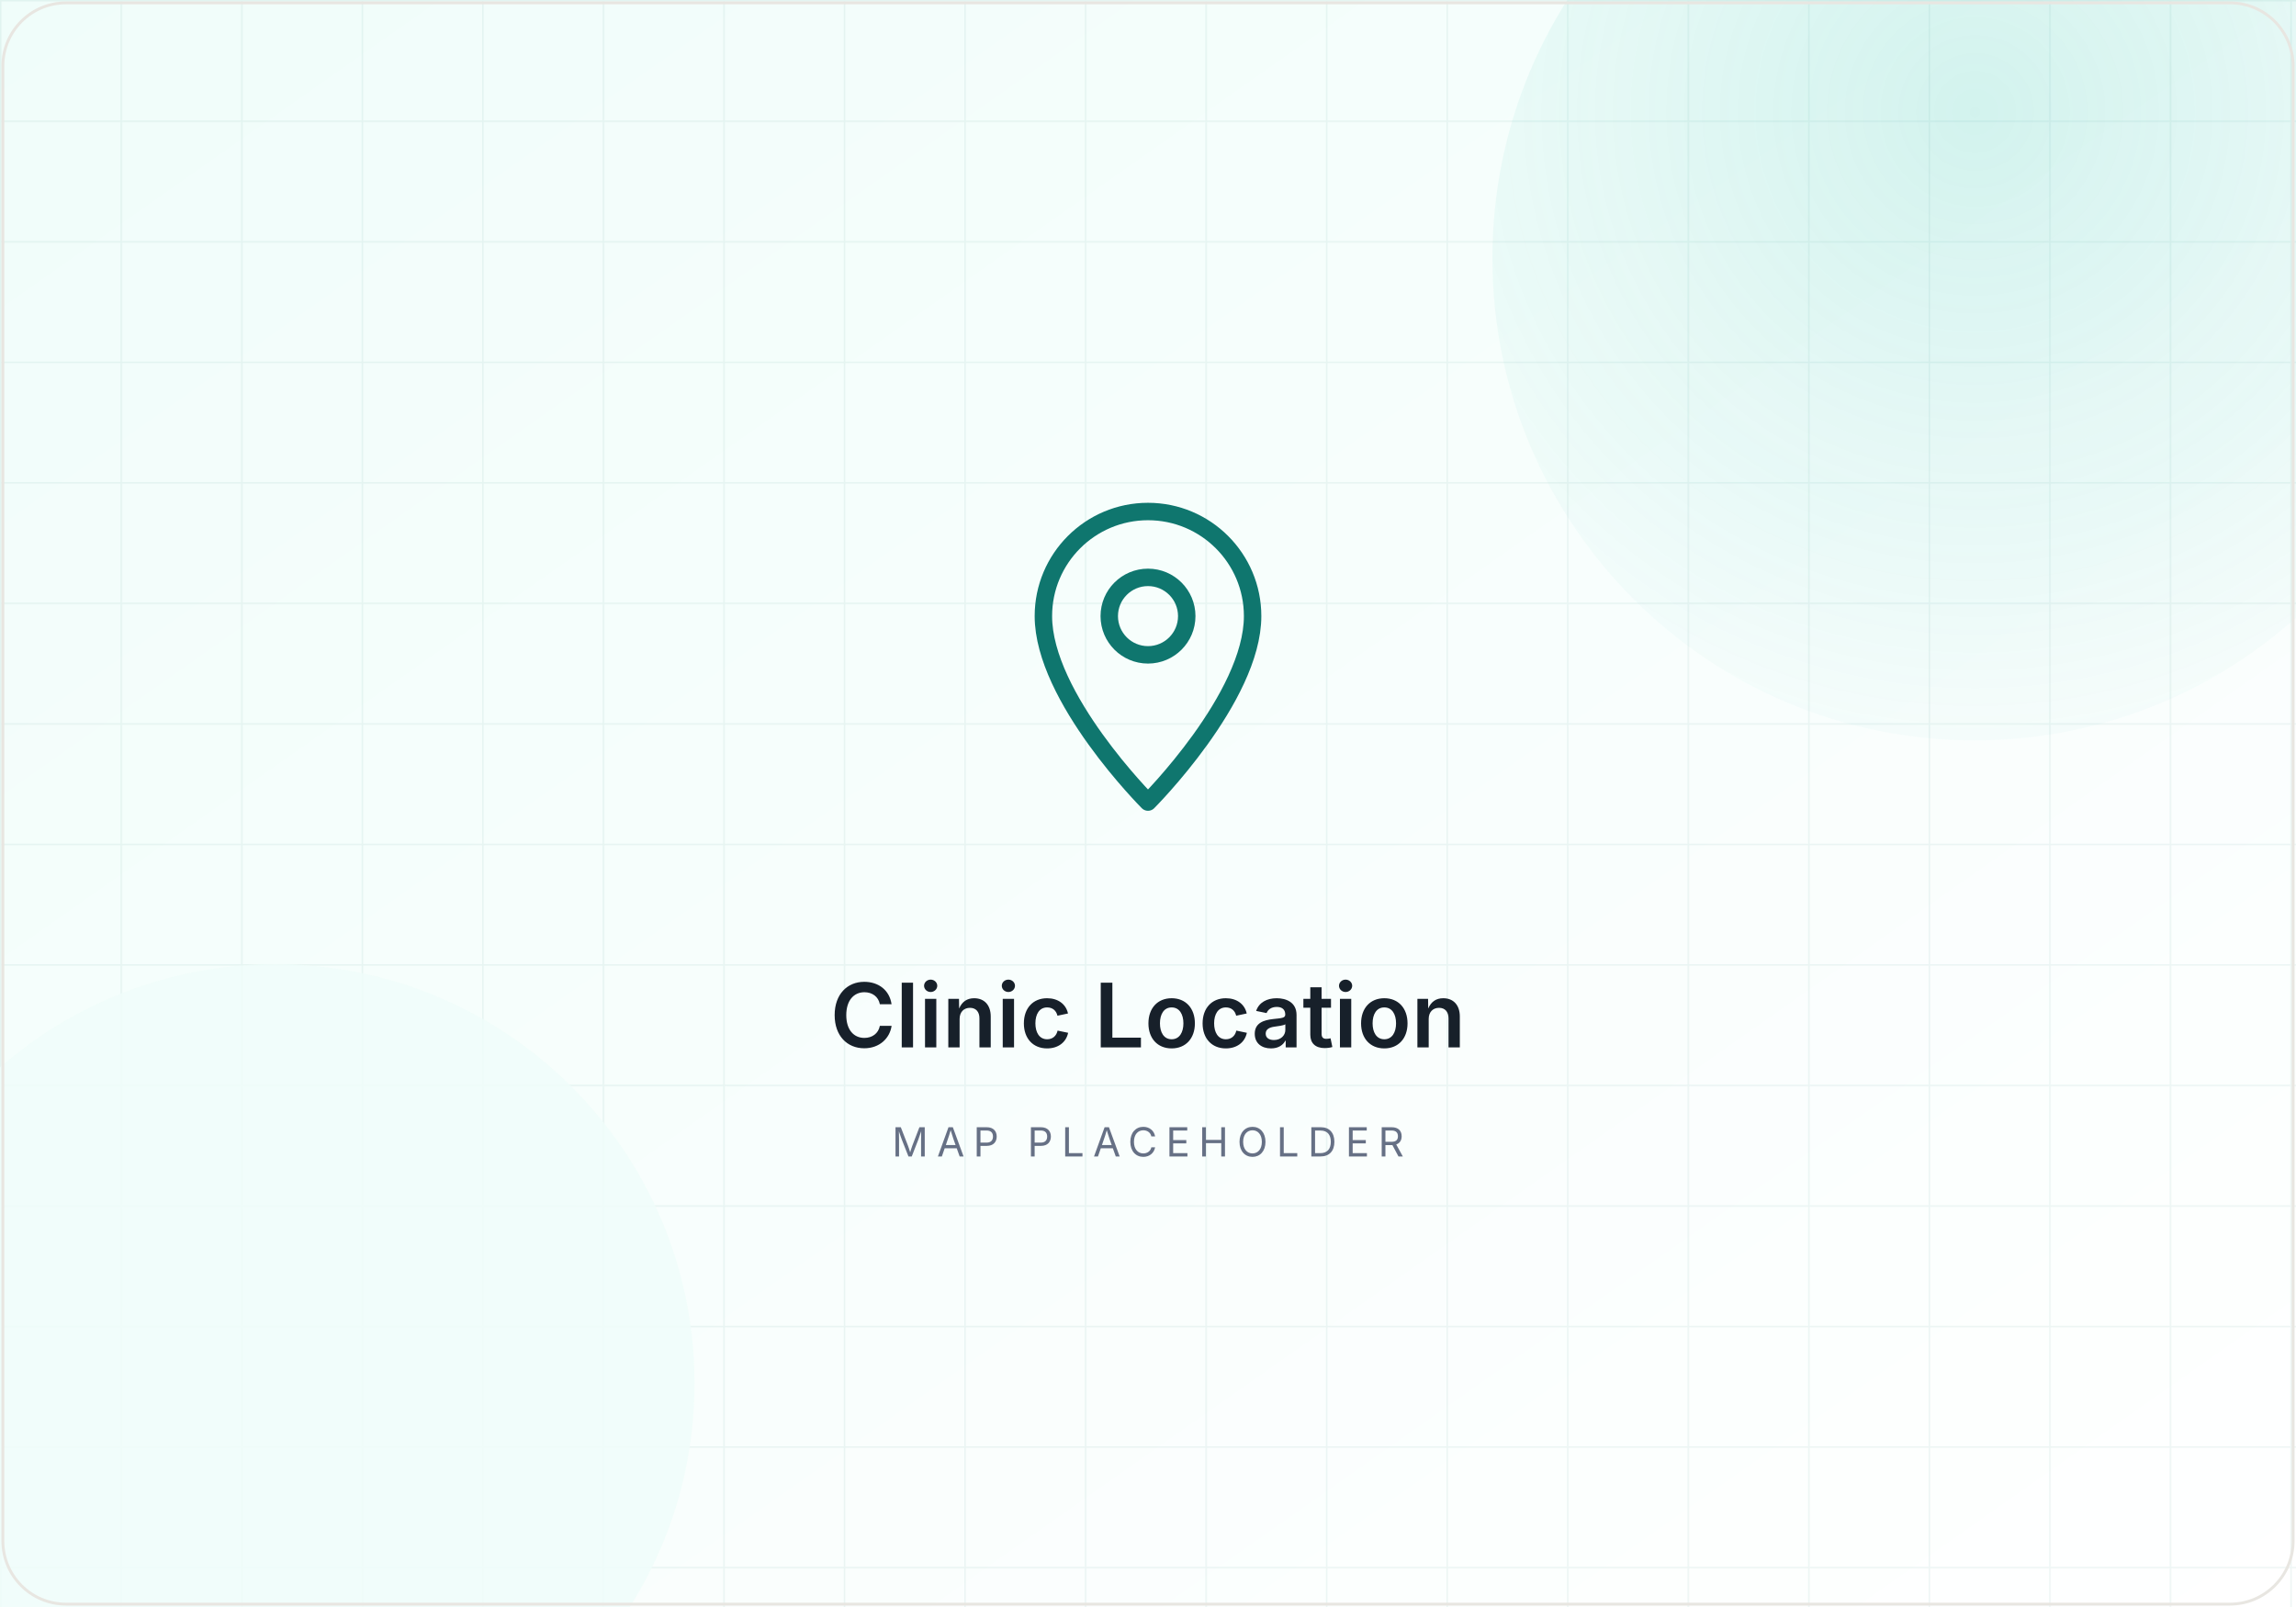
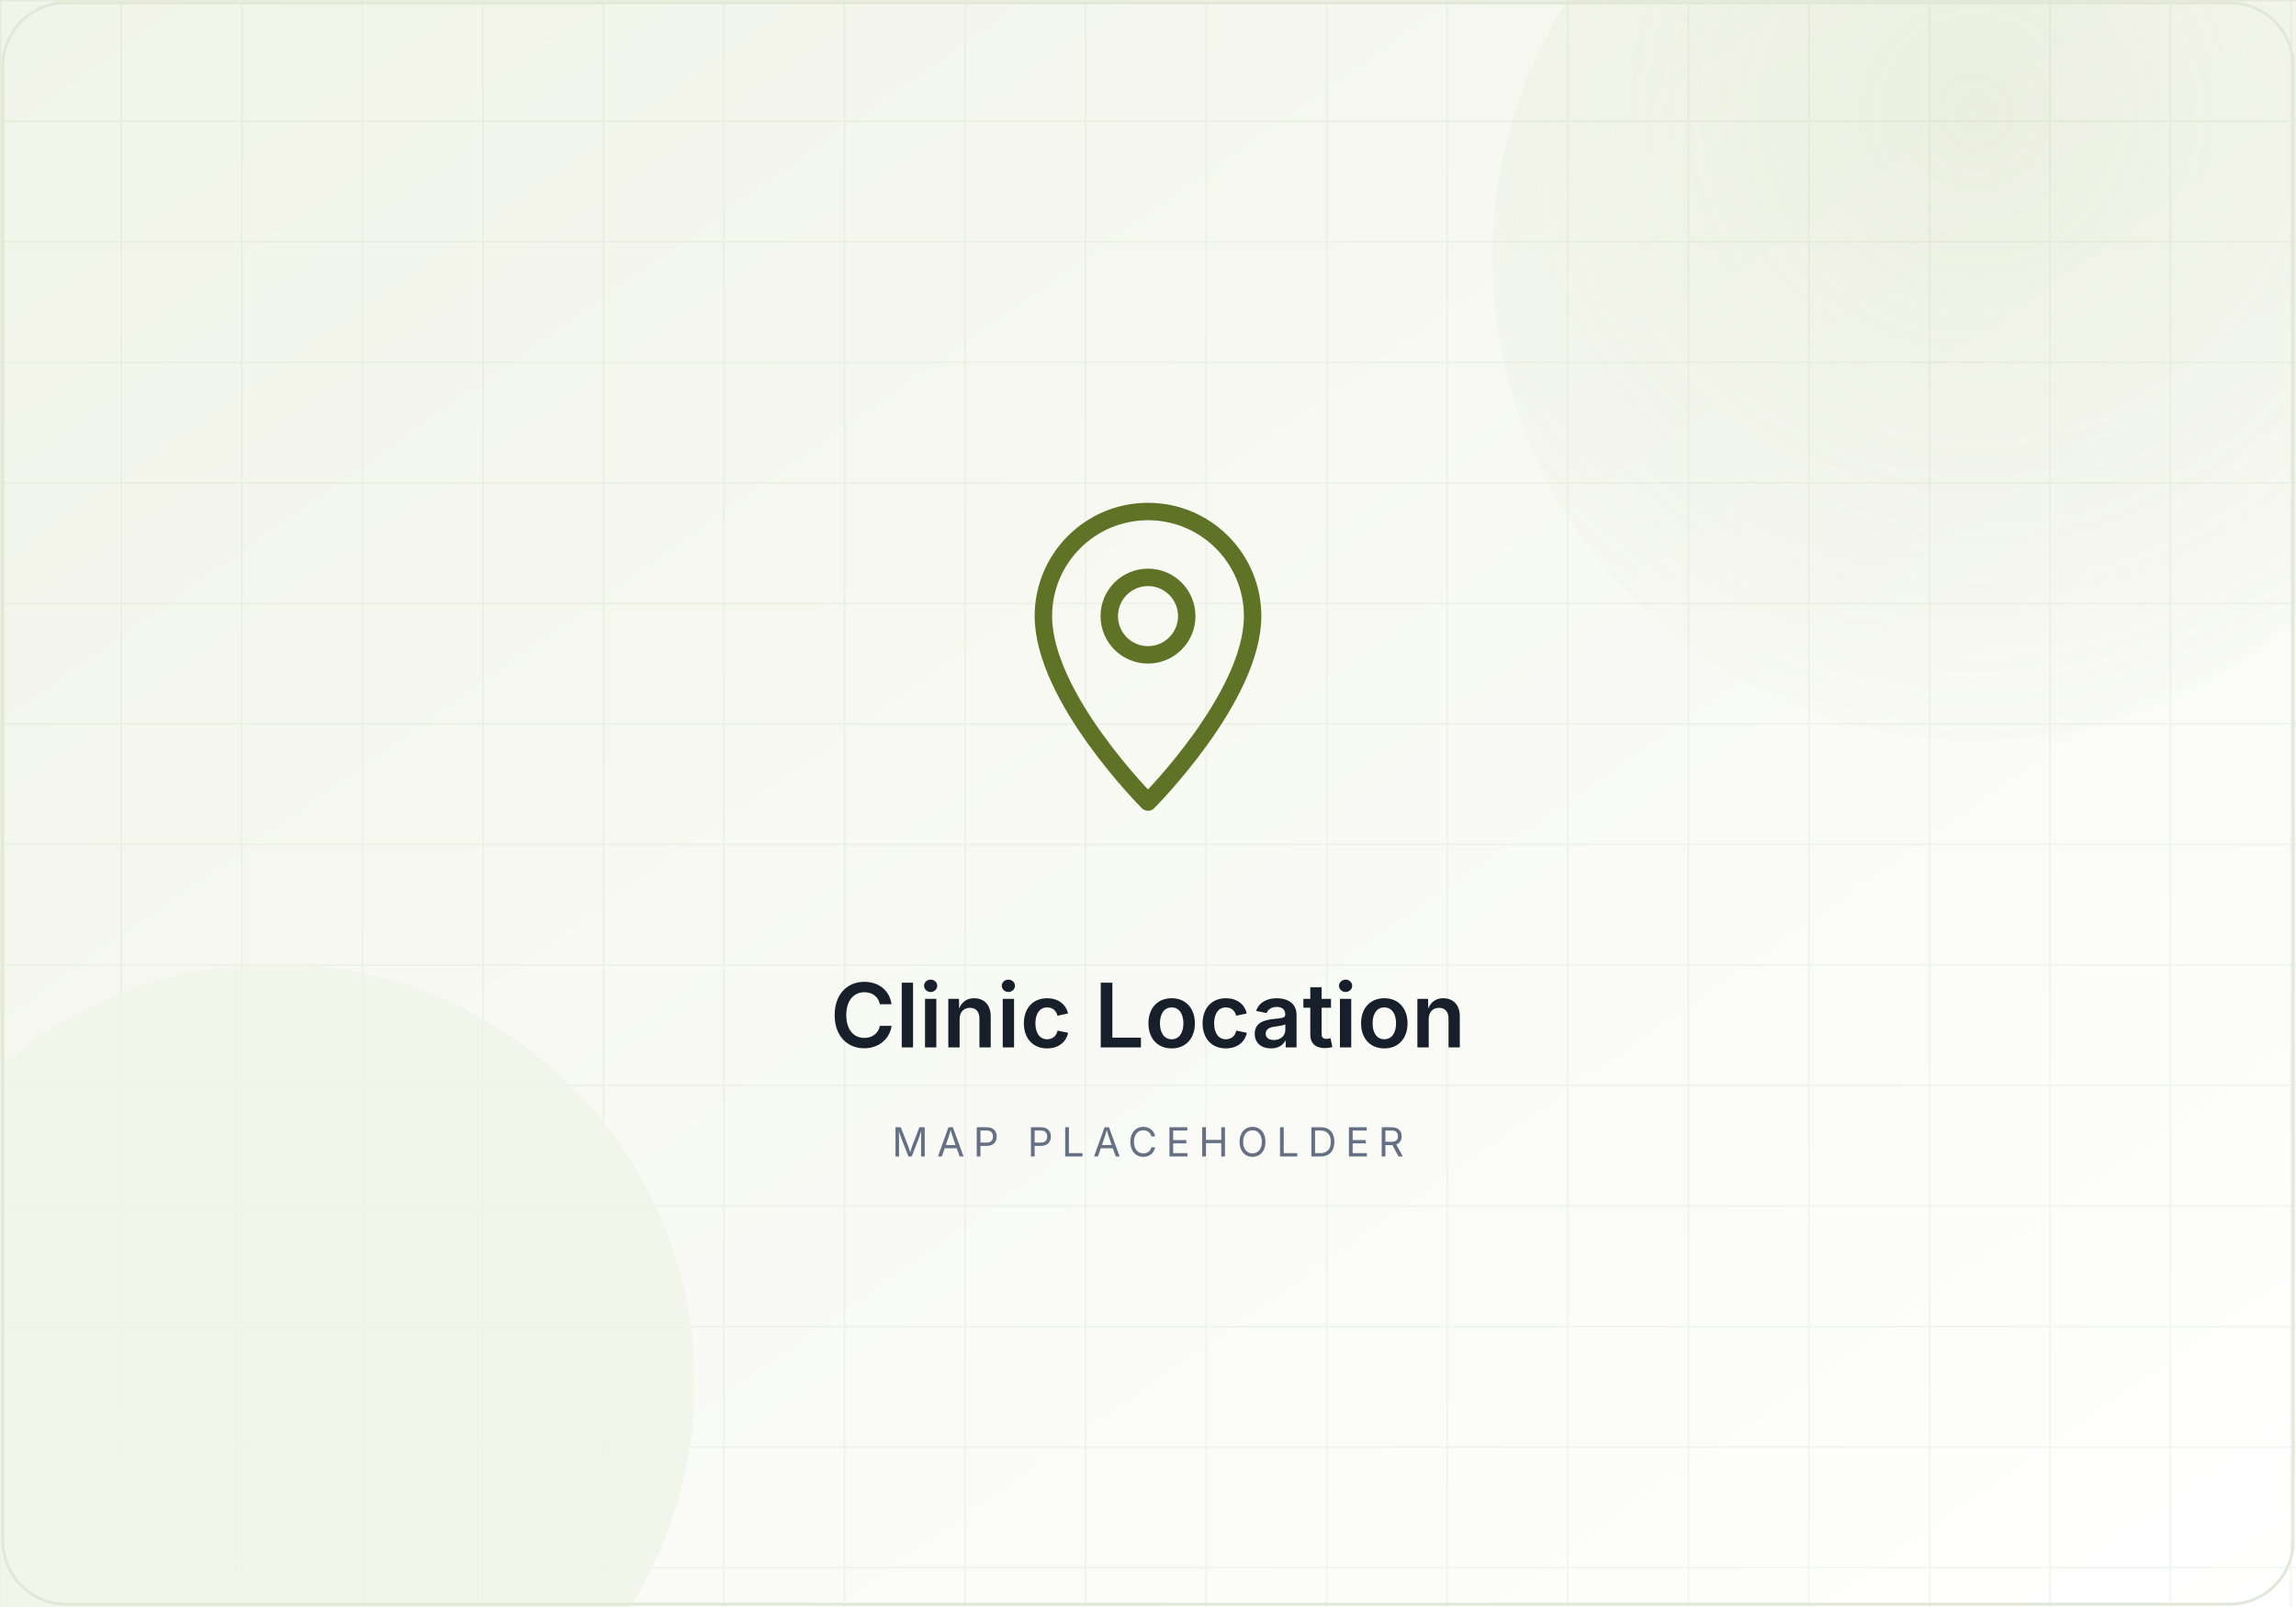
<svg xmlns="http://www.w3.org/2000/svg" width="800" height="560" viewBox="0 0 800 560" role="img" aria-label="Clinic Location — placeholder image">
  <defs>
    <linearGradient id="bg" x1="0" y1="0" x2="1" y2="1">
-       <stop offset="0%" stop-color="#F0FDFA" />
+       <stop offset="0%" stop-color="#F1F4E8" />
      <stop offset="100%" stop-color="#FFFFFF" />
    </linearGradient>
    <radialGradient id="glow" cx="0.5" cy="0.35" r="0.75">
-       <stop offset="0%" stop-color="#14B8A6" stop-opacity="0.16" />
-       <stop offset="100%" stop-color="#14B8A6" stop-opacity="0" />
+       <stop offset="0%" stop-color="#A9BA78" stop-opacity="0.16" />
+       <stop offset="100%" stop-color="#A9BA78" stop-opacity="0" />
    </radialGradient>
    <pattern id="grid" width="42" height="42" patternUnits="userSpaceOnUse">
-       <path d="M42 0H0V42" fill="none" stroke="#0F766E" stroke-opacity="0.07" />
+       <path d="M42 0H0V42" fill="none" stroke="#5F7327" stroke-opacity="0.07" />
    </pattern>
  </defs>
  <rect width="800" height="560" fill="url(#bg)" />
  <rect width="800" height="560" fill="url(#grid)" />
  <circle cx="688" cy="90" r="168" fill="url(#glow)" />
-   <circle cx="96" cy="482" r="146" fill="#F0FDFA" opacity="0.85" />
-   <rect x="1" y="1" width="798" height="558" rx="22" fill="none" stroke="#E8E6E1" />
-   <g transform="translate(332.5, 158) scale(1.35)" fill="none" stroke="#0F766E" stroke-width="4.5" stroke-linecap="round" stroke-linejoin="round">
+   <circle cx="96" cy="482" r="146" fill="#F1F4E8" opacity="0.85" />
+   <rect x="1" y="1" width="798" height="558" rx="22" fill="none" stroke="#E3E7D8" />
+   <g transform="translate(332.5, 158) scale(1.35)" fill="none" stroke="#5F7327" stroke-width="4.5" stroke-linecap="round" stroke-linejoin="round">
    <path d="M50 90s27-27 27-48a27 27 0 1 0-54 0c0 21 27 48 27 48z" />
    <circle cx="50" cy="42" r="10" />
  </g>
  <text x="400" y="365" text-anchor="middle" font-family="ui-sans-serif, system-ui, -apple-system, 'Segoe UI', sans-serif" font-size="31" font-weight="600" fill="#17202A">Clinic Location</text>
  <text x="400" y="403" text-anchor="middle" font-family="ui-sans-serif, system-ui, -apple-system, 'Segoe UI', sans-serif" font-size="14" letter-spacing="3" fill="#667085">MAP PLACEHOLDER</text>
</svg>
